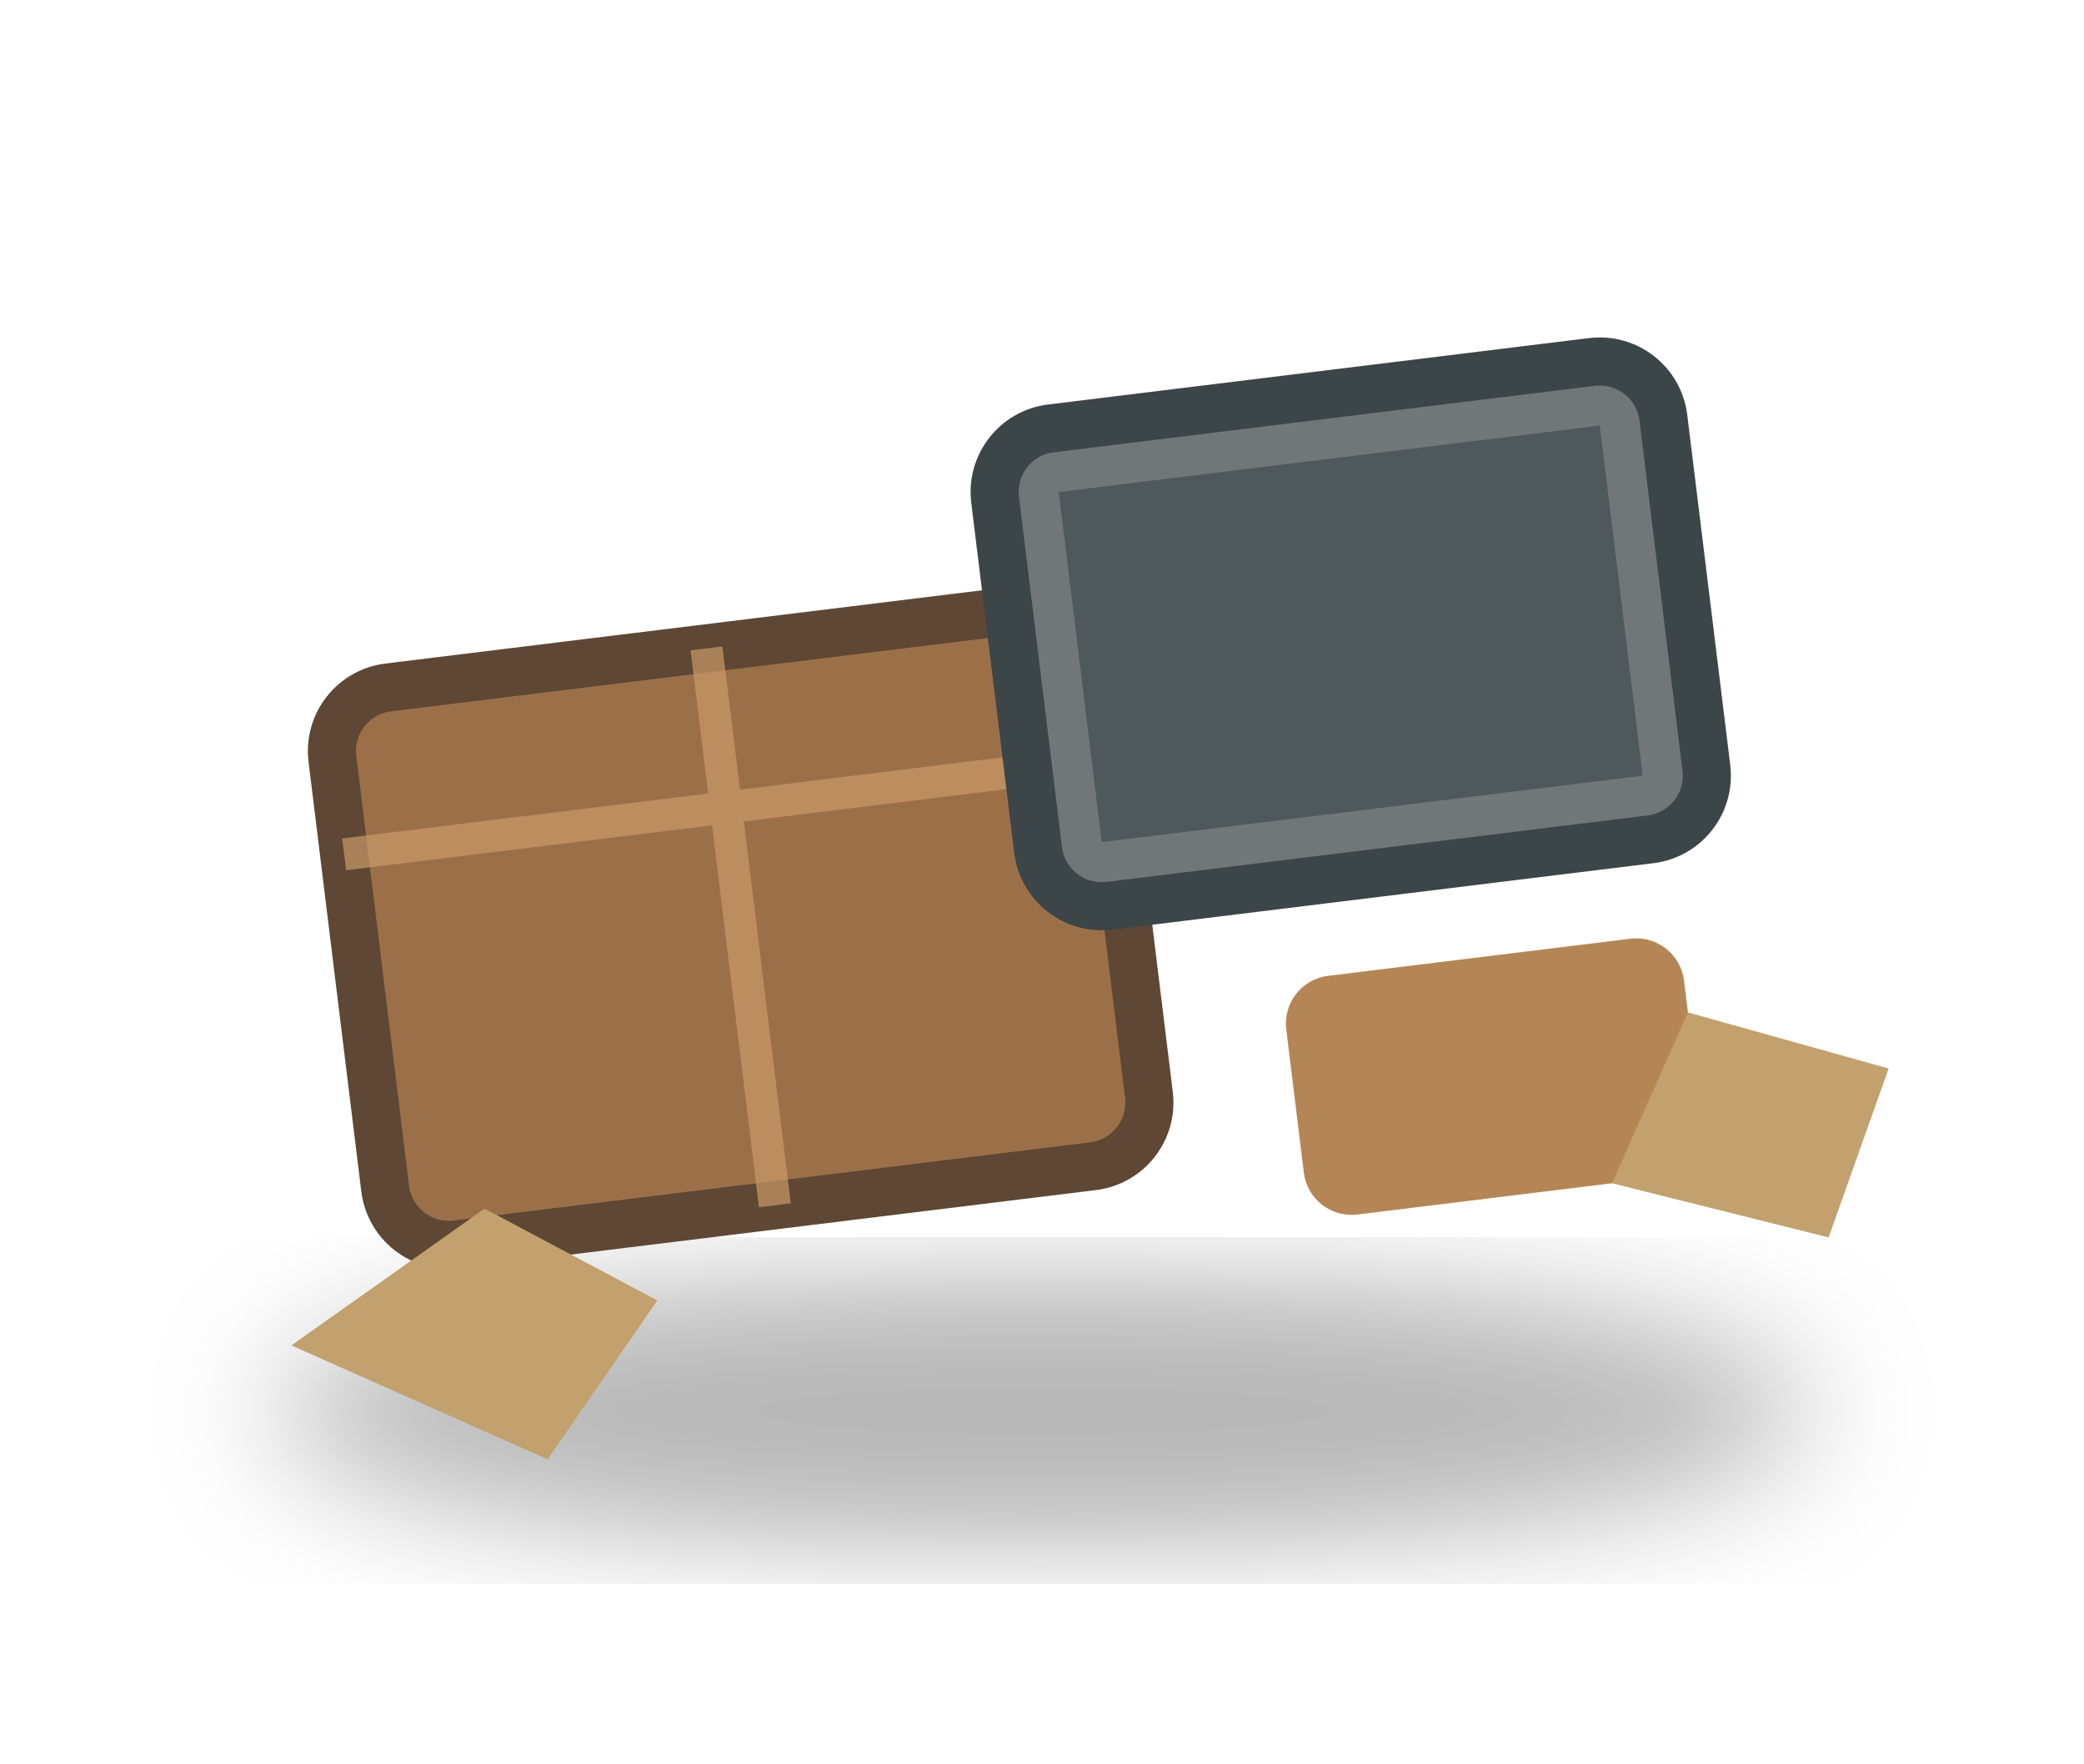
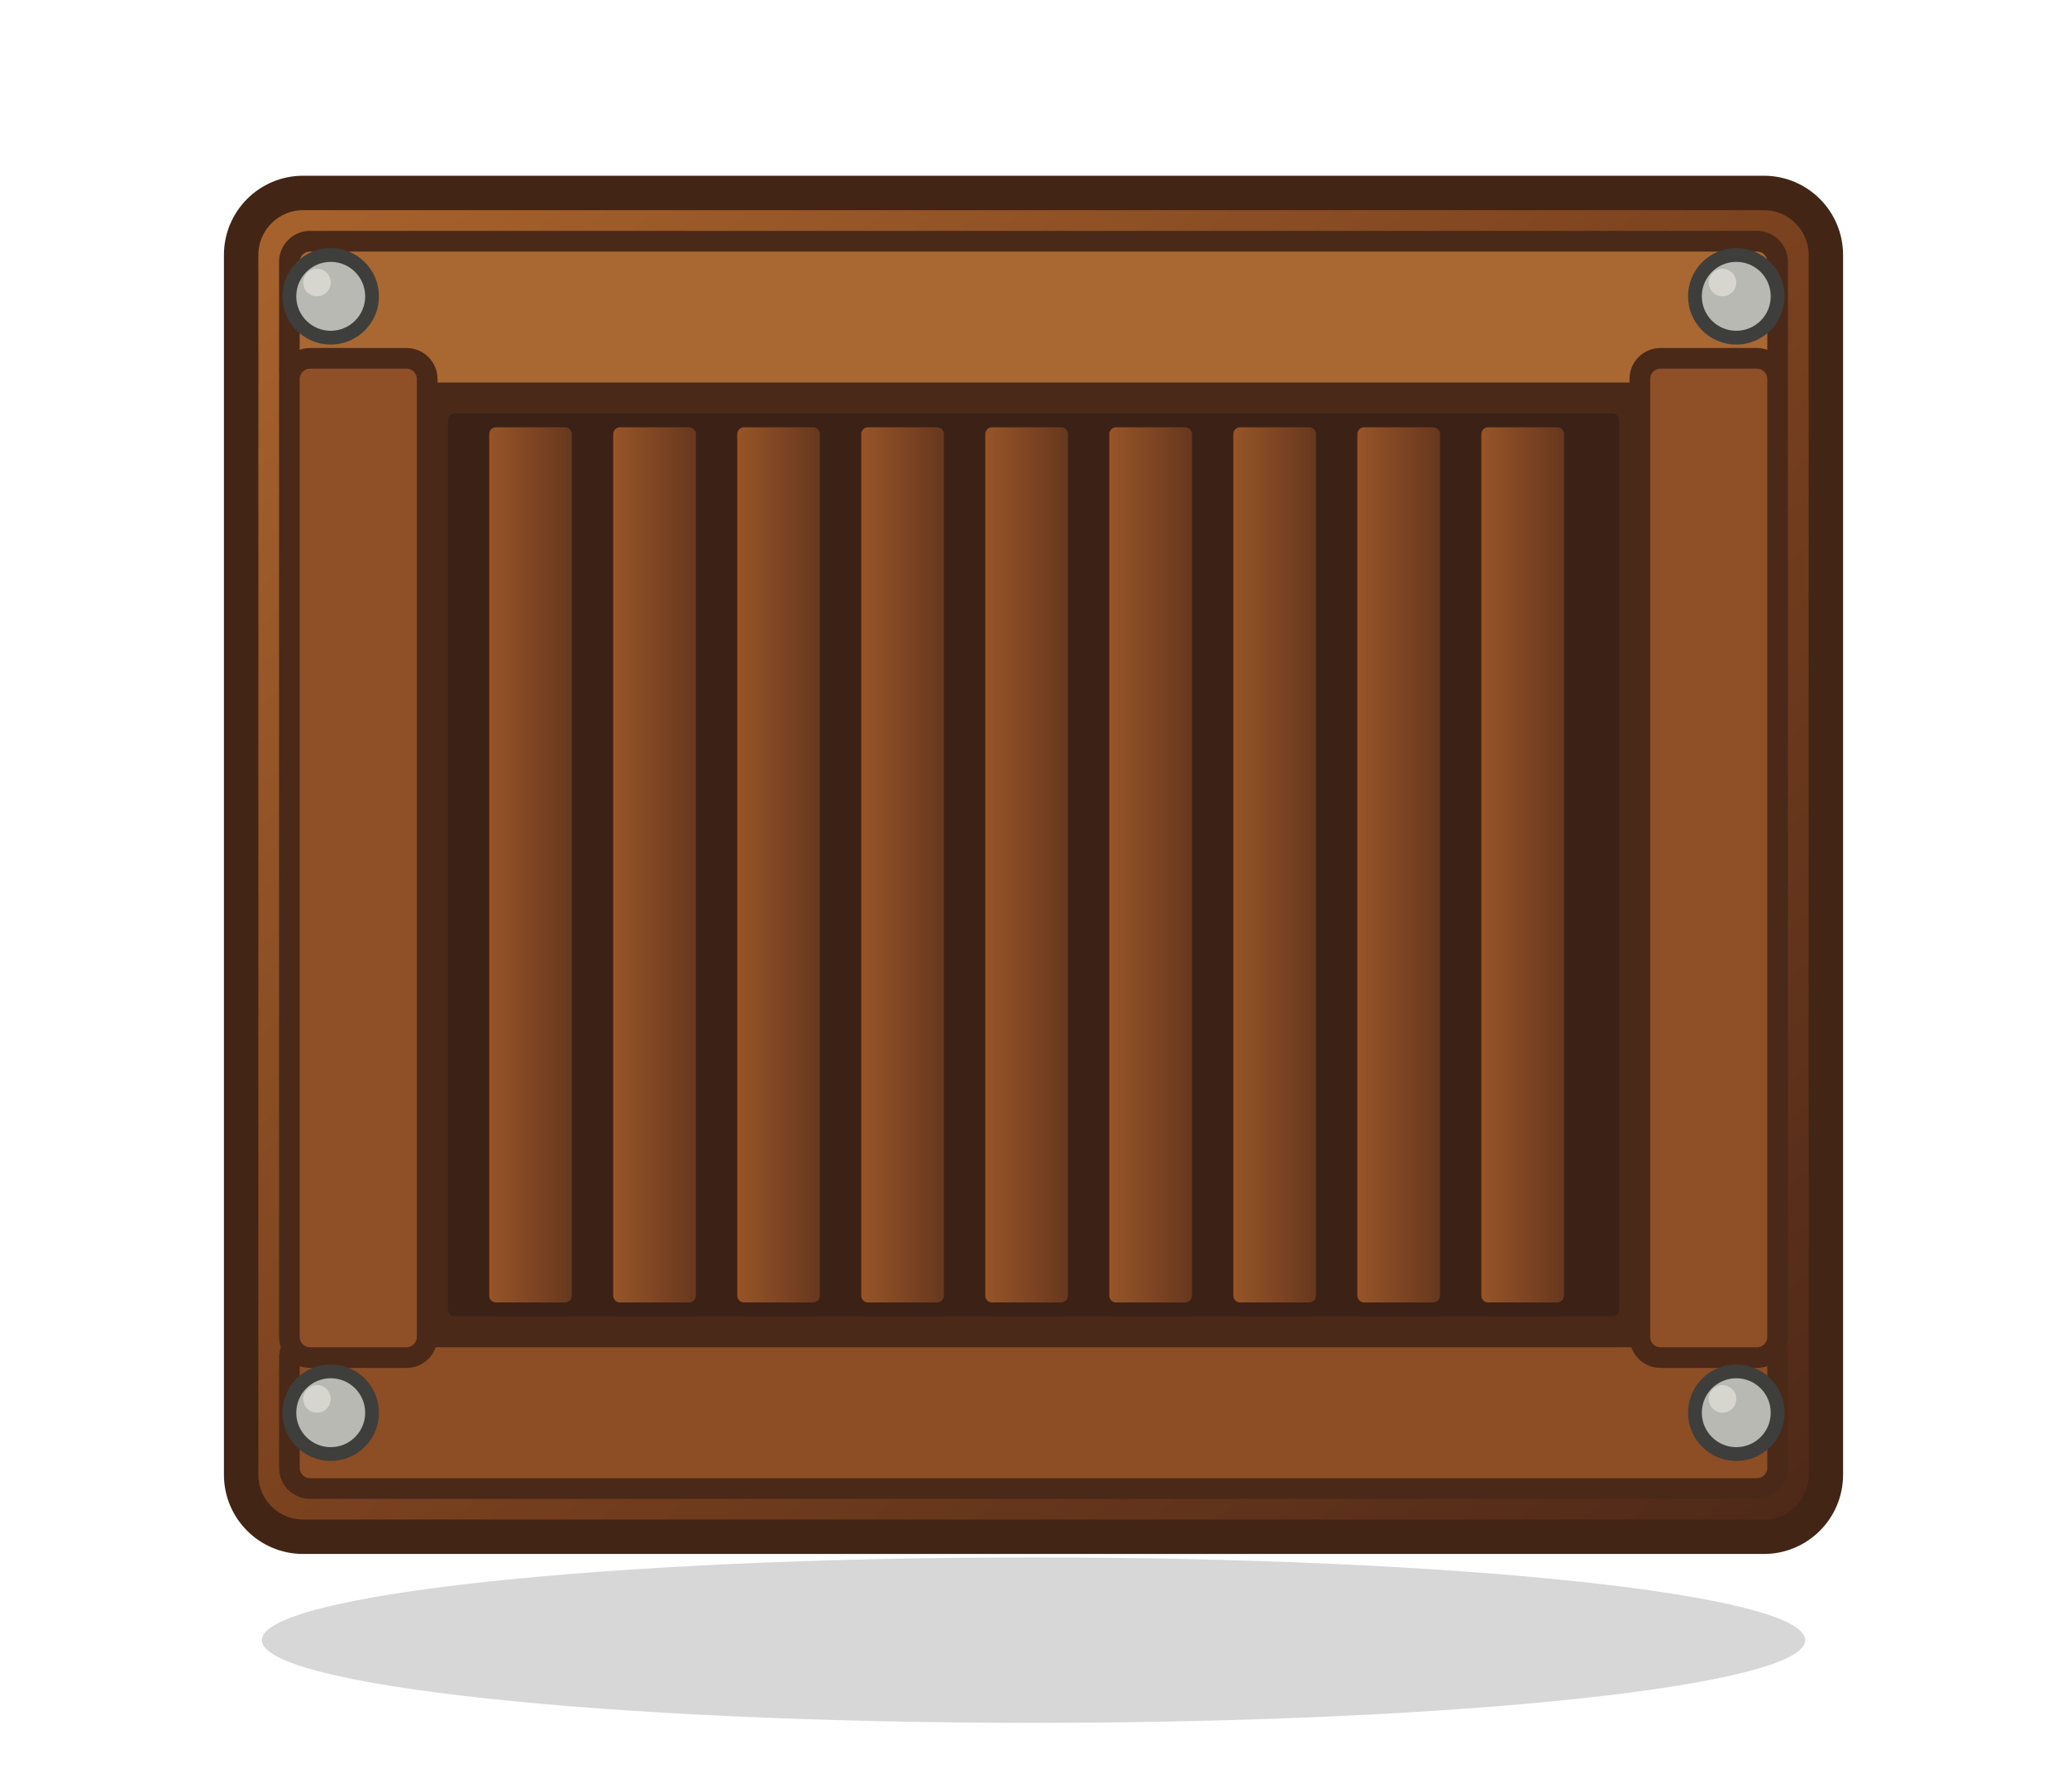
- <svg xmlns="http://www.w3.org/2000/svg" width="130" height="110" viewBox="0 0 130 110">
+ <svg xmlns="http://www.w3.org/2000/svg" viewBox="0 0 300 260">
  <defs>
-     <filter id="s">
-       <feGaussianBlur stdDeviation="4" />
-     </filter>
+     <linearGradient id="wood" x1="0" y1="0" x2="1" y2="1">
+       <stop stop-color="#a9642d" />
+       <stop offset=".5" stop-color="#7b421f" />
+       <stop offset="1" stop-color="#4d2818" />
+     </linearGradient>
+     <linearGradient id="plank" x1="0" y1="0" x2="1" y2="0">
+       <stop stop-color="#9b5728" />
+       <stop offset="1" stop-color="#63351e" />
+     </linearGradient>
  </defs>
-   <ellipse cx="65" cy="88" rx="48" ry="9" fill="#000" opacity=".28" filter="url(#s)" />
-   <g transform="rotate(-7 65 55)">
-     <rect x="22" y="38" width="48" height="35" rx="4" fill="#9b7049" stroke="#5e4734" stroke-width="3" />
-     <path d="M22 48h48M46 38v35" stroke="#c99a68" stroke-width="2" opacity=".7" />
-     <rect x="65" y="27" width="42" height="30" rx="4" fill="#6f7778" stroke="#3c4548" stroke-width="3" />
-     <path d="M69 31h34v22H69z" fill="#4f585b" />
-     <rect x="79" y="63" width="25" height="15" rx="3" fill="#b58655" />
-     <path d="M15 78l13-7 10 7-8 9zM104 68l12 5-5 10-13-5z" fill="#c2a16f" />
+   <ellipse cx="150" cy="238" rx="112" ry="12" fill="#000" opacity=".16" />
+   <rect x="35" y="28" width="230" height="195" rx="9" fill="url(#wood)" stroke="#432515" stroke-width="5" />
+   <rect x="42" y="35" width="216" height="22" rx="3" fill="#a96832" stroke="#4b2919" stroke-width="3" />
+   <rect x="42" y="194" width="216" height="22" rx="3" fill="#8d4d25" stroke="#4b2919" stroke-width="3" />
+   <rect x="42" y="52" width="20" height="145" rx="3" fill="#8f4f27" stroke="#4b2919" stroke-width="3" />
+   <rect x="238" y="52" width="20" height="145" rx="3" fill="#8f4f27" stroke="#4b2919" stroke-width="3" />
+   <rect x="63" y="58" width="174" height="135" rx="3" fill="#3b2116" stroke="#4b2919" stroke-width="4" />
+   <g fill="url(#plank)" stroke="#3b2116" stroke-width="2">
+     <rect x="70" y="61" width="14" height="129" rx="2" />
+     <rect x="88" y="61" width="14" height="129" rx="2" />
+     <rect x="106" y="61" width="14" height="129" rx="2" />
+     <rect x="124" y="61" width="14" height="129" rx="2" />
+     <rect x="142" y="61" width="14" height="129" rx="2" />
+     <rect x="160" y="61" width="14" height="129" rx="2" />
+     <rect x="178" y="61" width="14" height="129" rx="2" />
+     <rect x="196" y="61" width="14" height="129" rx="2" />
+     <rect x="214" y="61" width="14" height="129" rx="2" />
+   </g>
+   <g fill="#b9b9b4" stroke="#3e3e3c" stroke-width="2">
+     <circle cx="48" cy="43" r="6" />
+     <circle cx="252" cy="43" r="6" />
+     <circle cx="48" cy="205" r="6" />
+     <circle cx="252" cy="205" r="6" />
+   </g>
+   <g fill="#e5e3dc" opacity=".65">
+     <circle cx="46" cy="41" r="2" />
+     <circle cx="250" cy="41" r="2" />
+     <circle cx="46" cy="203" r="2" />
+     <circle cx="250" cy="203" r="2" />
  </g>
</svg>
